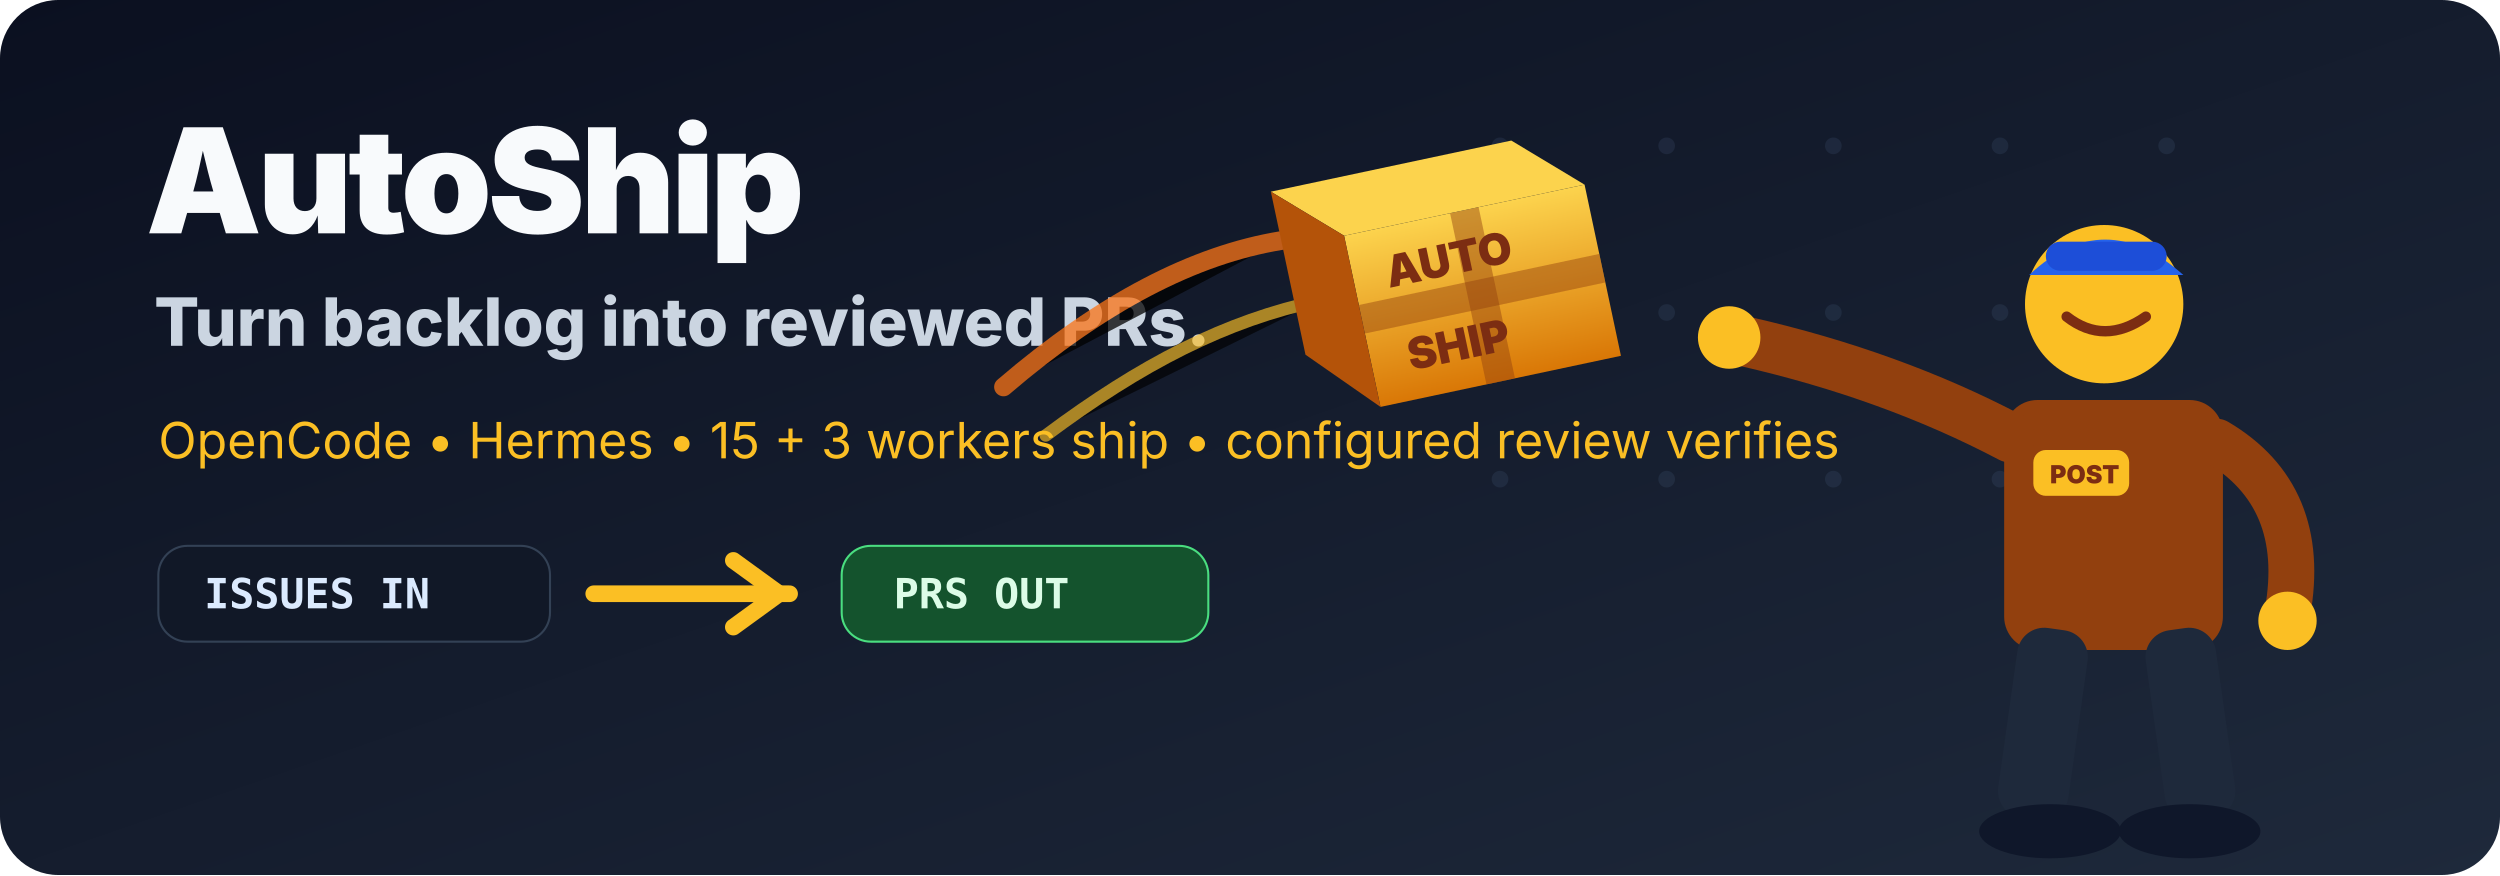
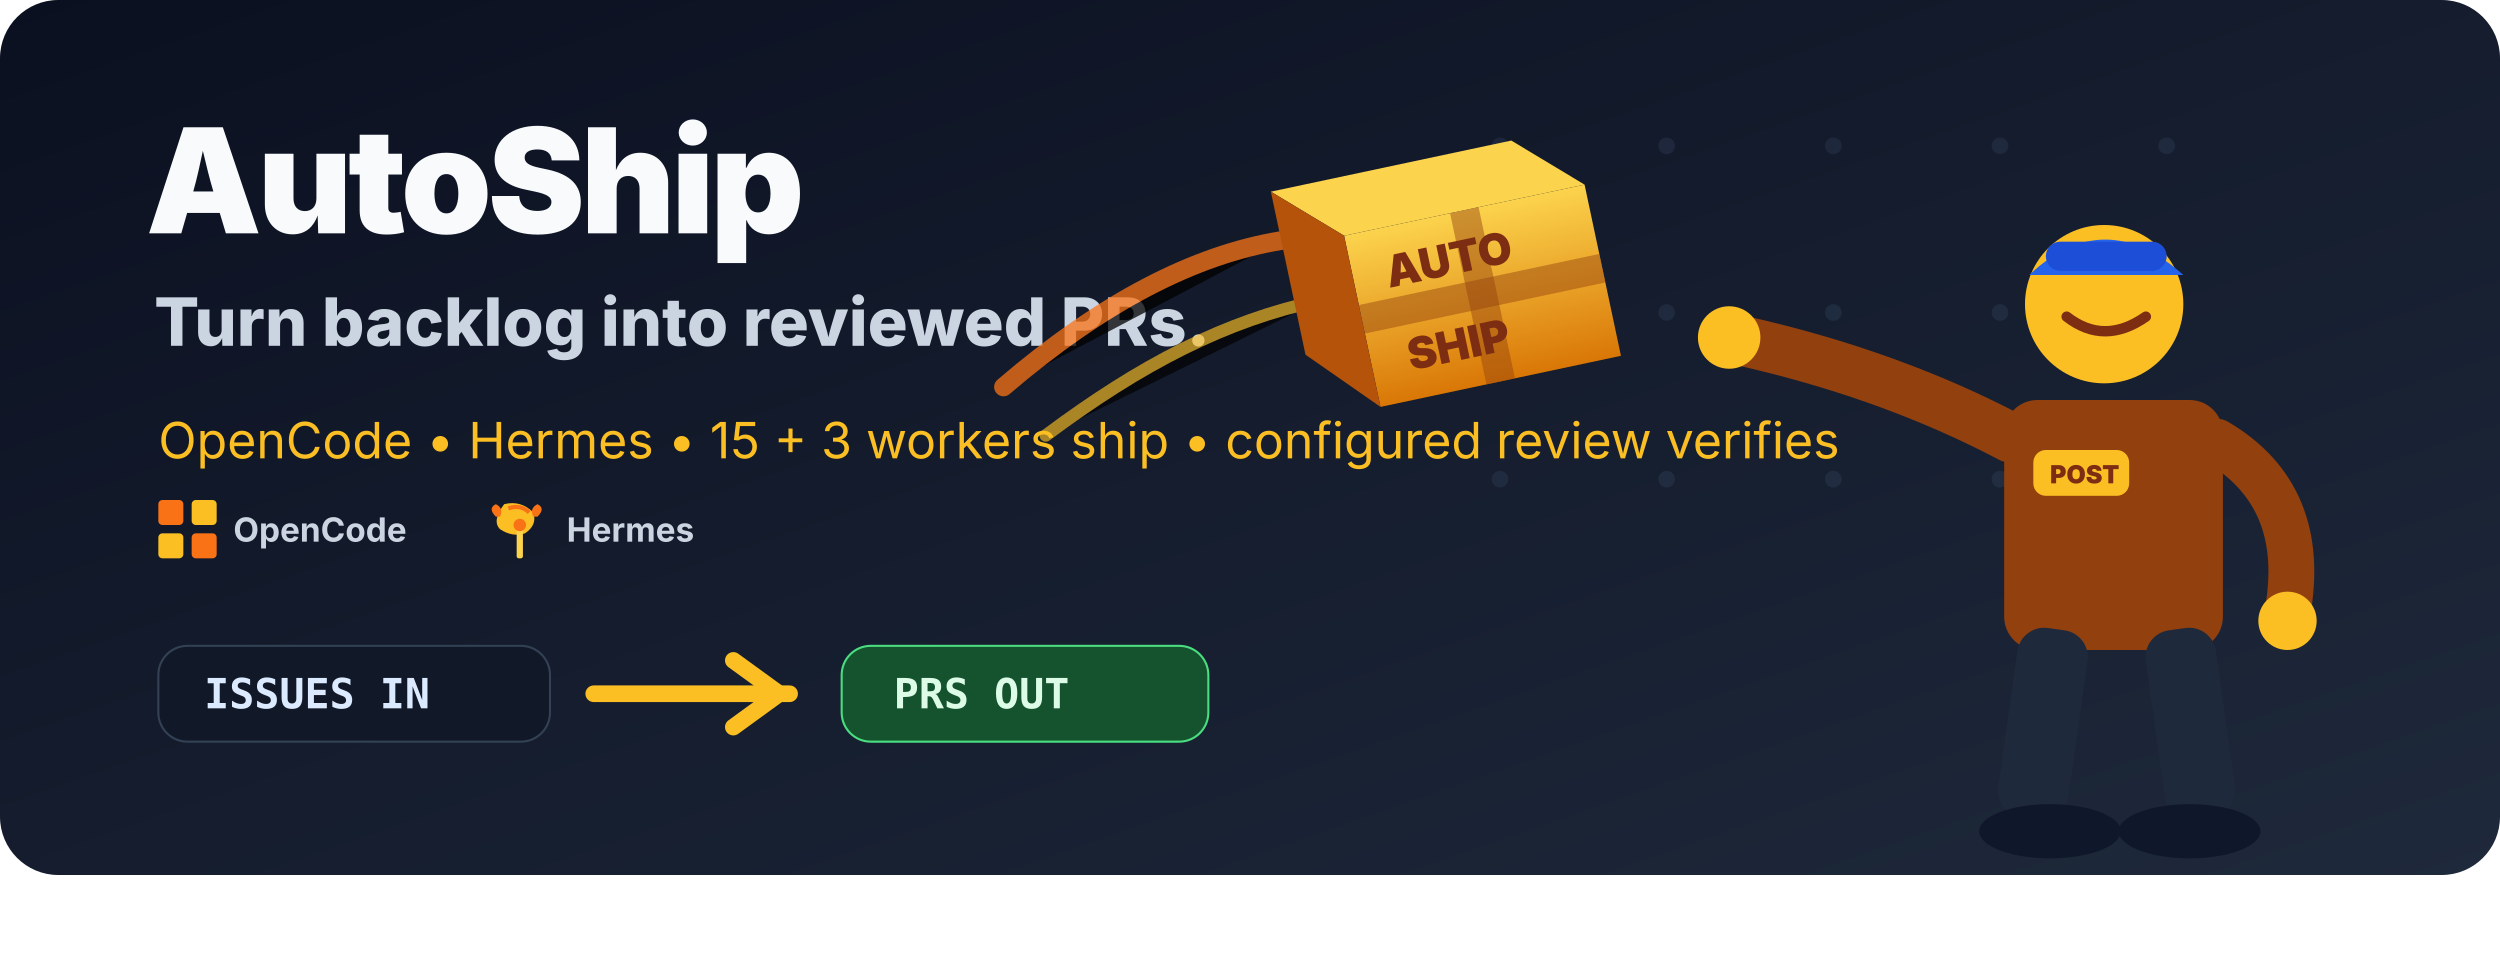
- <svg xmlns="http://www.w3.org/2000/svg" viewBox="0 0 1200 420" width="1200" height="420" role="img" aria-labelledby="title desc">
+ <svg xmlns="http://www.w3.org/2000/svg" viewBox="0 0 1200 460" width="1200" height="460" role="img" aria-labelledby="title desc">
  <defs>
    <linearGradient id="bg" x1="0" y1="0" x2="1" y2="1">
      <stop offset="0" stop-color="#0b1020" />
      <stop offset="1" stop-color="#1e293b" />
    </linearGradient>
    <linearGradient id="gold" x1="0" y1="0" x2="1" y2="1">
      <stop offset="0" stop-color="#fbbf24" />
      <stop offset="1" stop-color="#f97316" />
    </linearGradient>
    <linearGradient id="box" x1="0" y1="0" x2="0" y2="1">
      <stop offset="0" stop-color="#fcd34d" />
      <stop offset="1" stop-color="#d97706" />
    </linearGradient>
  </defs>
  <rect width="1200" height="420" rx="28" fill="url(#bg)" />
  <g opacity="0.08" fill="#93c5fd">
    <circle cx="720" cy="70" r="4" />
    <circle cx="800" cy="70" r="4" />
    <circle cx="880" cy="70" r="4" />
    <circle cx="960" cy="70" r="4" />
    <circle cx="1040" cy="70" r="4" />
    <circle cx="720" cy="150" r="4" />
    <circle cx="800" cy="150" r="4" />
    <circle cx="880" cy="150" r="4" />
    <circle cx="960" cy="150" r="4" />
    <circle cx="1040" cy="150" r="4" />
    <circle cx="720" cy="230" r="4" />
    <circle cx="800" cy="230" r="4" />
    <circle cx="880" cy="230" r="4" />
    <circle cx="960" cy="230" r="4" />
    <circle cx="1040" cy="230" r="4" />
  </g>
  <text x="70" y="112" font-family="Inter, ui-sans-serif, system-ui, -apple-system, Segoe UI, sans-serif" font-size="70" font-weight="900" fill="#f8fafc" letter-spacing="-2">AutoShip</text>
  <text x="74" y="166" font-family="Inter, ui-sans-serif, system-ui, -apple-system, Segoe UI, sans-serif" font-size="32" font-weight="800" fill="#cbd5e1">Turn backlog into reviewed PRs.</text>
  <text x="76" y="220" font-family="Inter, ui-sans-serif, system-ui, -apple-system, Segoe UI, sans-serif" font-size="24" fill="#fbbf24">OpenCode • Hermes • 15 + 3 workers ship • configured review verifies</text>
+   <g transform="translate(76, 240)">
+     <g transform="translate(0, 0)">
+       <rect x="0" y="0" width="12" height="12" rx="2" fill="#f97316" />
+       <rect x="16" y="0" width="12" height="12" rx="2" fill="#fbbf24" />
+       <rect x="0" y="16" width="12" height="12" rx="2" fill="#fbbf24" />
+       <rect x="16" y="16" width="12" height="12" rx="2" fill="#f97316" />
+       <text x="36" y="20" font-family="Inter, ui-sans-serif, system-ui" font-size="16" font-weight="700" fill="#cbd5e1">OpenCode</text>
+     </g>
+     <g transform="translate(160, 0)">
+       <path d="M6 2 Q14 0 20 6 Q22 12 16 16 Q10 18 4 14 Q0 10 6 2" fill="#fbbf24" />
+       <path d="M8 4 Q14 2 18 6" stroke="#f97316" stroke-width="2" fill="none" />
+       <path d="M2 8 Q-2 4 2 2 Q6 4 4 8" fill="#f97316" />
+       <path d="M22 8 Q26 4 22 2 Q18 4 20 8" fill="#f97316" />
+       <rect x="12" y="14" width="3" height="14" rx="1" fill="#fcd34d" />
+       <circle cx="13.5" cy="12" r="3" fill="#f97316" />
+       <text x="36" y="20" font-family="Inter, ui-sans-serif, system-ui" font-size="16" font-weight="700" fill="#cbd5e1">Hermes</text>
+     </g>
+   </g>
  <g font-family="ui-monospace, SFMono-Regular, Menlo, monospace" font-size="20" font-weight="700">
-     <rect x="76" y="262" width="188" height="46" rx="14" fill="#111827" stroke="#334155" />
-     <text x="98" y="292" fill="#dbeafe">ISSUES IN</text>
-     <path d="M285 285h94" stroke="#fbbf24" stroke-width="8" stroke-linecap="round" />
-     <path d="M374 285l-22-16m22 16-22 16" stroke="#fbbf24" stroke-width="8" stroke-linecap="round" stroke-linejoin="round" />
-     <rect x="404" y="262" width="176" height="46" rx="14" fill="#14532d" stroke="#4ade80" />
-     <text x="429" y="292" fill="#dcfce7">PRS OUT</text>
+     <rect x="76" y="310" width="188" height="46" rx="14" fill="#111827" stroke="#334155" />
+     <text x="98" y="340" fill="#dbeafe">ISSUES IN</text>
+     <path d="M285 333h94" stroke="#fbbf24" stroke-width="8" stroke-linecap="round" />
+     <path d="M374 333l-22-16m22 16-22 16" stroke="#fbbf24" stroke-width="8" stroke-linecap="round" stroke-linejoin="round" />
+     <rect x="404" y="310" width="176" height="46" rx="14" fill="#14532d" stroke="#4ade80" />
+     <text x="429" y="340" fill="#dcfce7">PRS OUT</text>
  </g>
  <g transform="translate(610 92) rotate(-12)">
    <path d="M-145 65 C-90 35 -42 22 0 24" stroke="#f97316" stroke-width="9" stroke-linecap="round" opacity="0.75" />
    <path d="M-130 92 C-78 68 -34 56 12 56" stroke="#fbbf24" stroke-width="6" stroke-linecap="round" opacity="0.65" />
    <polygon points="0,0 118,0 148,28 30,28" fill="#fcd34d" />
    <polygon points="30,28 148,28 148,112 30,112" fill="url(#box)" />
    <polygon points="0,0 30,28 30,112 0,80" fill="#b45309" />
    <rect x="82" y="28" width="14" height="84" fill="#92400e" opacity="0.45" />
    <rect x="30" y="62" width="118" height="14" fill="#92400e" opacity="0.45" />
    <text x="46" y="57" font-family="Inter, ui-sans-serif, system-ui" font-size="21" font-weight="900" fill="#7c2d12">AUTO</text>
    <text x="48" y="98" font-family="Inter, ui-sans-serif, system-ui" font-size="21" font-weight="900" fill="#7c2d12">SHIP</text>
  </g>
  <g transform="translate(880 88)">
    <circle cx="130" cy="58" r="38" fill="#fbbf24" />
    <path d="M94 44 Q130 10 168 44" fill="#2563eb" />
    <rect x="102" y="28" width="58" height="14" rx="7" fill="#1d4ed8" />
    <path d="M112 64 Q130 78 150 64" stroke="#7c2d12" stroke-width="5" fill="none" stroke-linecap="round" />
    <rect x="82" y="104" width="105" height="120" rx="16" fill="#92400e" />
    <rect x="96" y="128" width="46" height="22" rx="6" fill="#fbbf24" />
    <text x="104" y="144" font-family="Inter, ui-sans-serif" font-size="12" font-weight="900" fill="#7c2d12">POST</text>
    <path d="M85 122 Q28 92 -42 76" stroke="#92400e" stroke-width="24" fill="none" stroke-linecap="round" />
    <circle cx="-50" cy="74" r="15" fill="#fbbf24" />
    <path d="M184 124 Q228 150 218 206" stroke="#92400e" stroke-width="22" fill="none" stroke-linecap="round" />
    <circle cx="218" cy="210" r="14" fill="#fbbf24" />
    <rect x="90" y="214" width="34" height="92" rx="13" fill="#1e293b" transform="rotate(8 107 214)" />
    <rect x="148" y="214" width="34" height="92" rx="13" fill="#1e293b" transform="rotate(-8 165 214)" />
    <ellipse cx="104" cy="311" rx="34" ry="13" fill="#0f172a" />
    <ellipse cx="171" cy="311" rx="34" ry="13" fill="#0f172a" />
  </g>
</svg>
